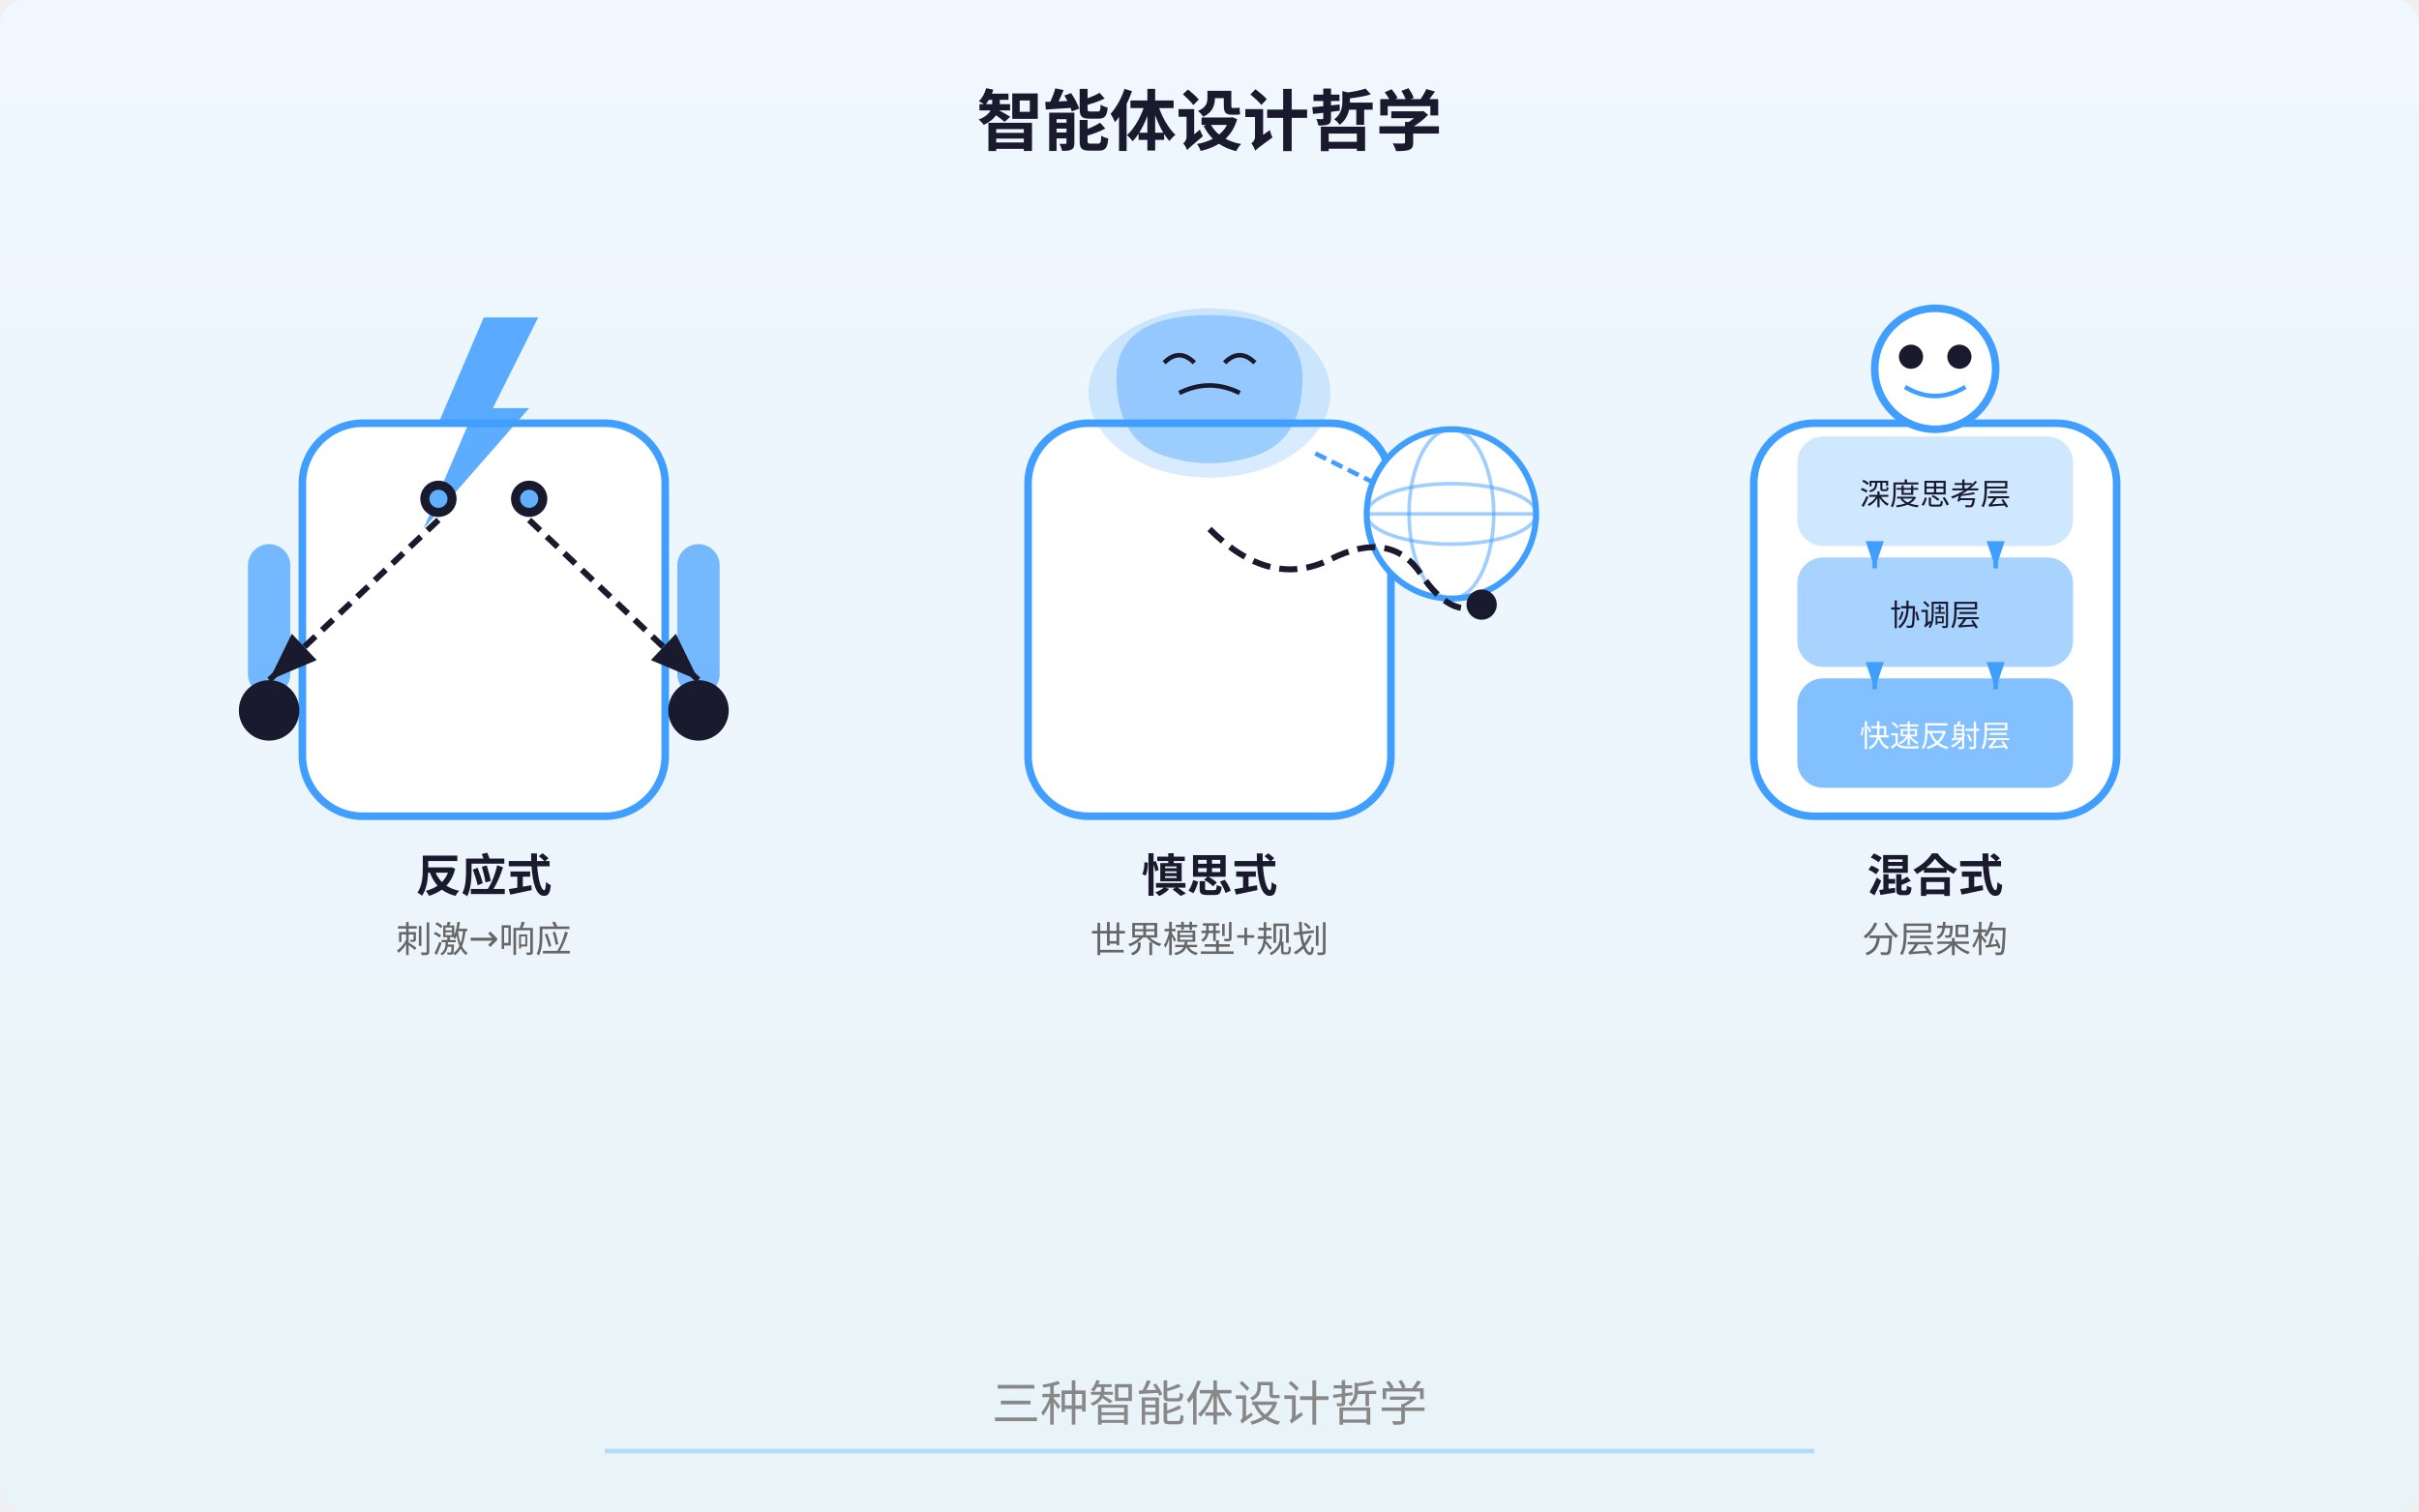
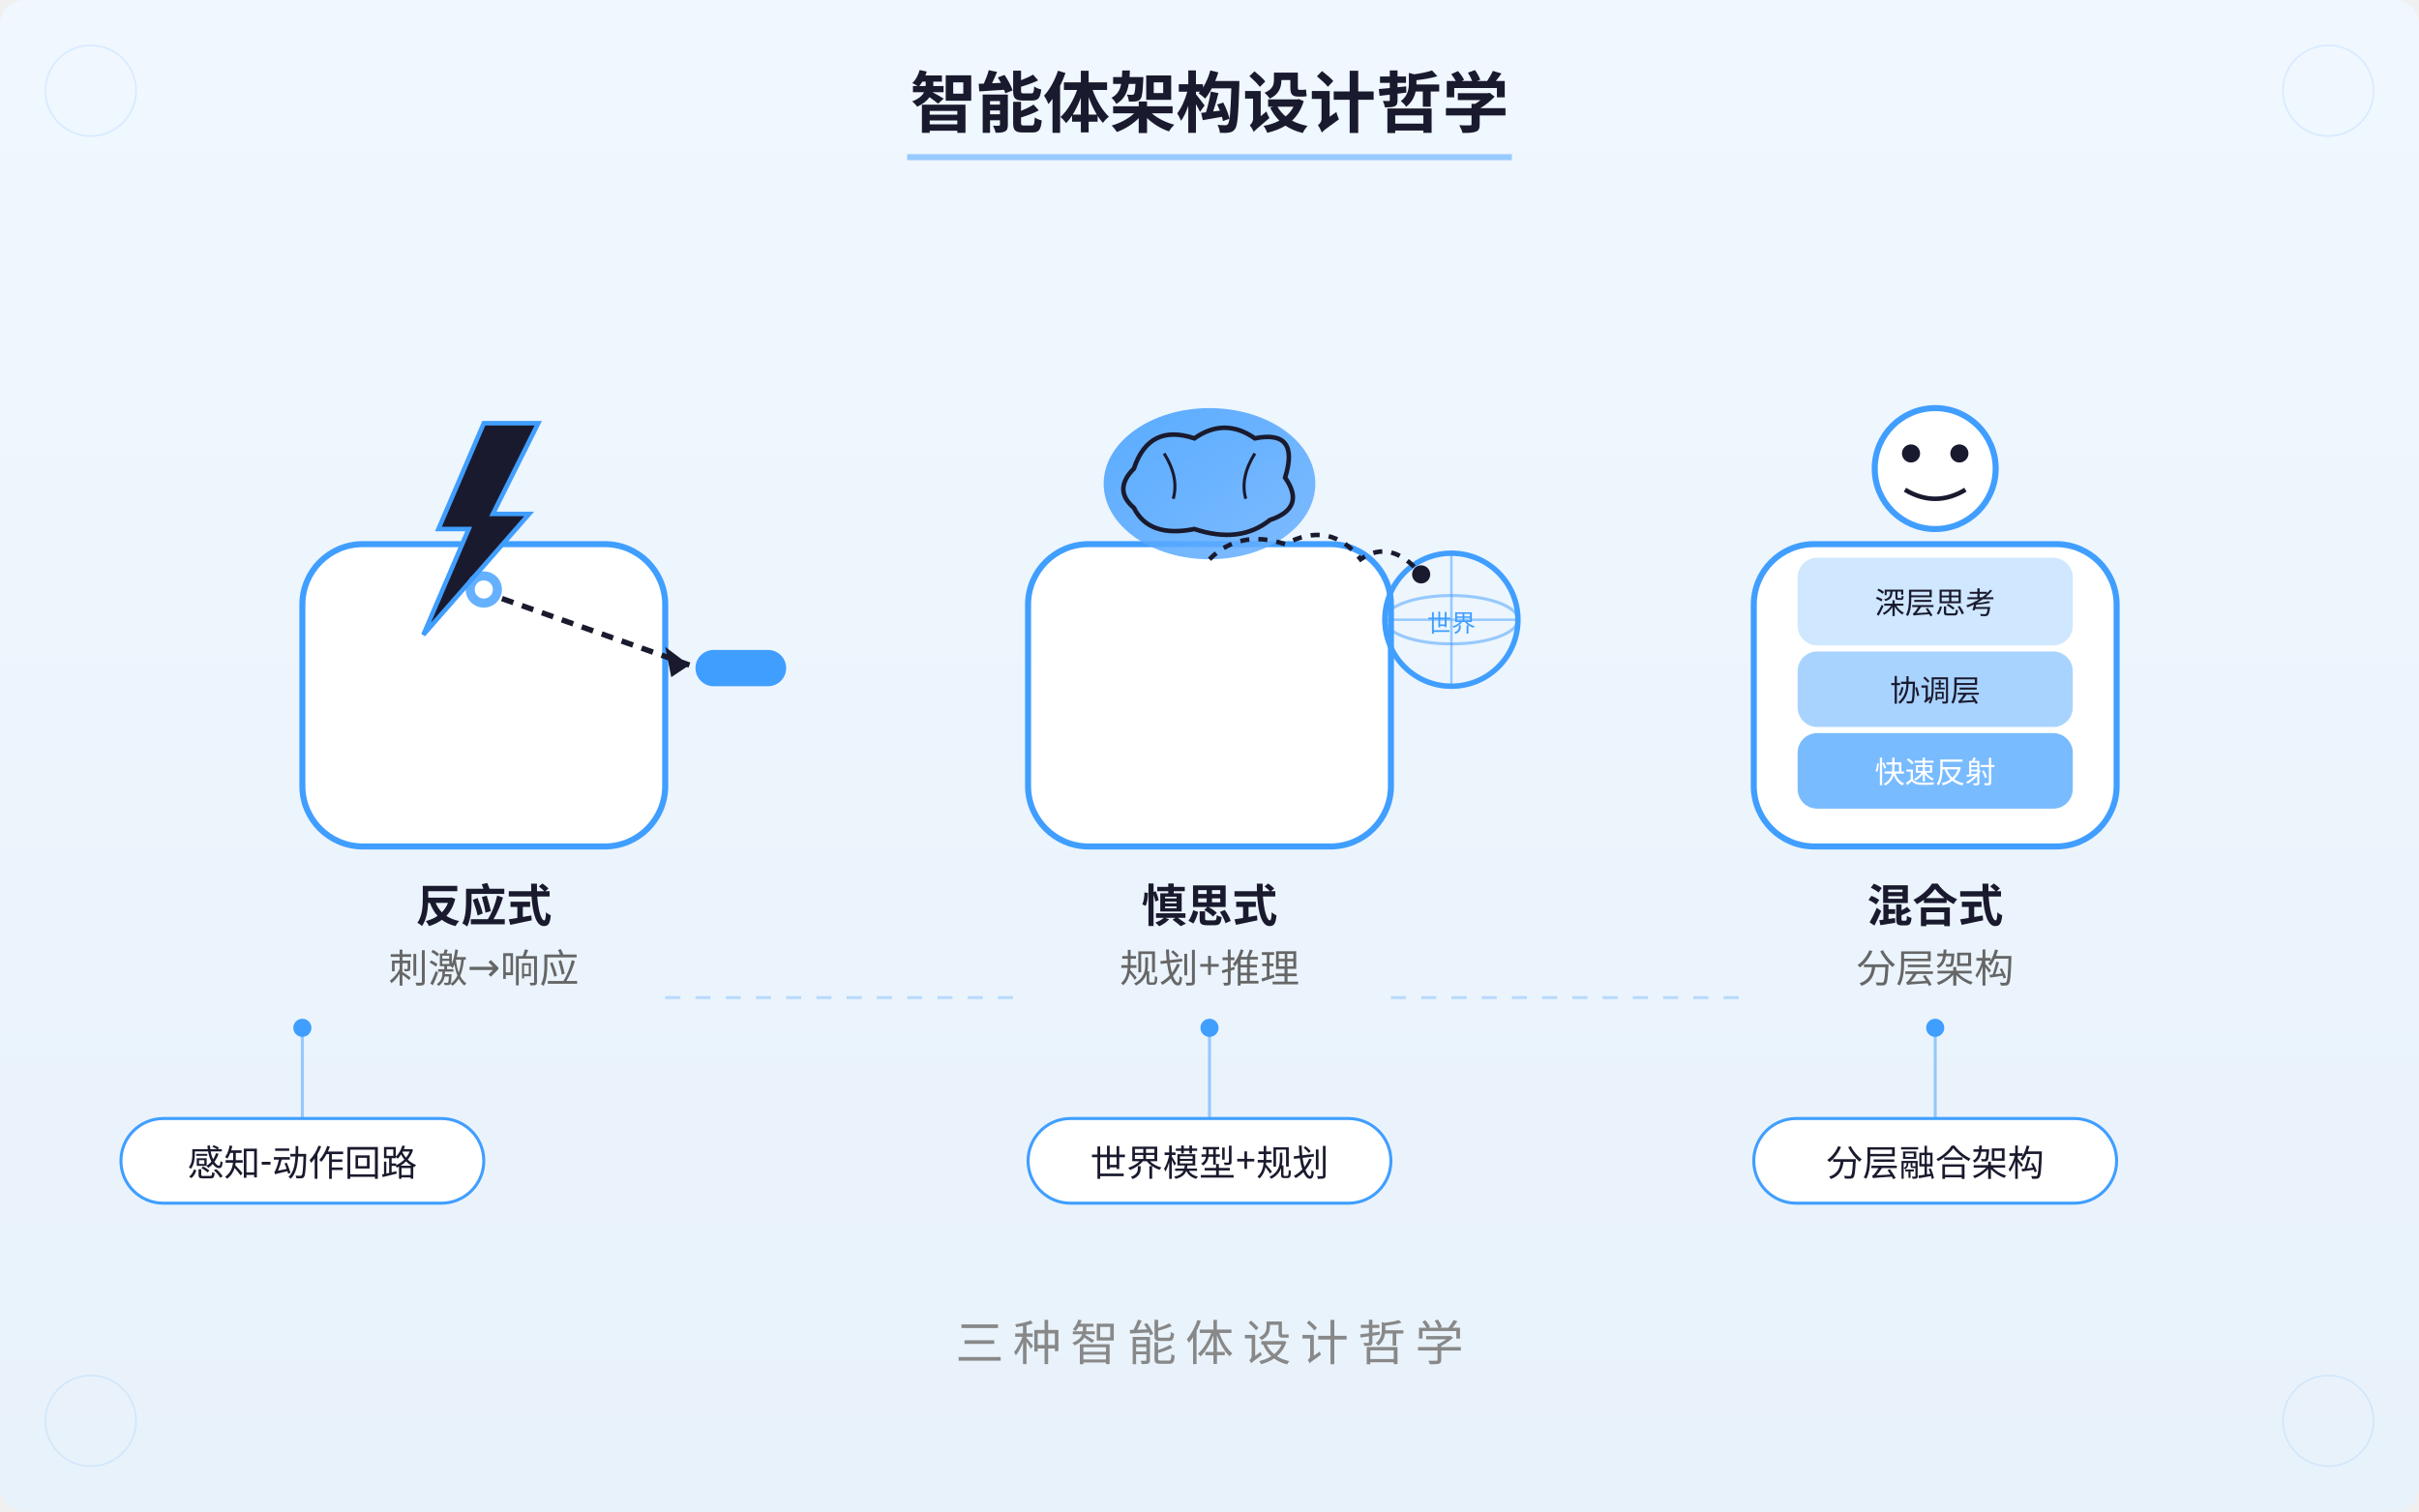
<svg xmlns="http://www.w3.org/2000/svg" viewBox="0 0 800 500" width="800" height="500">
  <defs>
    <linearGradient id="bgGrad" x1="0" y1="0" x2="0" y2="1">
      <stop offset="0%" stop-color="#f0f7ff" />
-       <stop offset="100%" stop-color="#e8f4f8" />
+       <stop offset="100%" stop-color="#e8f2fa" />
    </linearGradient>
-     <linearGradient id="blueGrad" x1="0" y1="0" x2="0" y2="1">
-       <stop offset="0%" stop-color="#60b0ff" />
-       <stop offset="100%" stop-color="#409EFF" />
+     <linearGradient id="blueGrad" x1="0" y1="0" x2="1" y2="1">
+       <stop offset="0%" stop-color="#409EFF" />
+       <stop offset="100%" stop-color="#2b7ed4" />
+     </linearGradient>
+     <linearGradient id="brainGrad" x1="0" y1="0" x2="1" y2="1">
+       <stop offset="0%" stop-color="#409EFF" />
+       <stop offset="100%" stop-color="#6ab0ff" />
    </linearGradient>
  </defs>
  <rect width="800" height="500" fill="url(#bgGrad)" rx="8" />
-   <text x="400" y="48" text-anchor="middle" font-family="'Microsoft YaHei', 'PingFang SC', sans-serif" font-size="22" font-weight="bold" fill="#1a1a2e">智能体设计哲学</text>
-   <g transform="translate(100, 100)">
-     <rect x="0" y="40" width="120" height="130" rx="20" fill="white" stroke="#409EFF" stroke-width="2.5" />
-     <polygon points="60,5 45,40 55,40 40,75 75,35 63,35 78,5" fill="#409EFF" opacity="0.85" />
-     <circle cx="45" cy="65" r="6" fill="#1a1a2e" />
-     <circle cx="75" cy="65" r="6" fill="#1a1a2e" />
-     <circle cx="45" cy="65" r="3" fill="#60b0ff" />
-     <circle cx="75" cy="65" r="3" fill="#60b0ff" />
-     <rect x="-18" y="80" width="14" height="50" rx="7" fill="#409EFF" opacity="0.7" />
-     <rect x="124" y="80" width="14" height="50" rx="7" fill="#409EFF" opacity="0.7" />
-     <circle cx="-11" cy="135" r="10" fill="#1a1a2e" />
-     <circle cx="131" cy="135" r="10" fill="#1a1a2e" />
-     <path d="M45,72 L-11,125" stroke="#1a1a2e" stroke-width="2" stroke-dasharray="5,3" marker-end="url(#arrowBlue)" />
-     <path d="M75,72 L131,125" stroke="#1a1a2e" stroke-width="2" stroke-dasharray="5,3" marker-end="url(#arrowBlue)" />
-     <text x="60" y="195" text-anchor="middle" font-family="'Microsoft YaHei', sans-serif" font-size="15" font-weight="bold" fill="#1a1a2e">反应式</text>
-     <text x="60" y="215" text-anchor="middle" font-family="'Microsoft YaHei', sans-serif" font-size="12" fill="#666">刺激→响应</text>
+   <text x="400" y="42" text-anchor="middle" font-family="sans-serif" font-size="22" font-weight="bold" fill="#1a1a2e">智能体架构设计哲学</text>
+   <line x1="300" y1="52" x2="500" y2="52" stroke="#409EFF" stroke-width="2" opacity="0.5" />
+   <g transform="translate(100, 130)">
+     <rect x="0" y="50" width="120" height="100" rx="20" fill="white" stroke="#409EFF" stroke-width="2" />
+     <polygon points="60,10 45,45 55,45 40,80 75,40 63,40 78,10" fill="#1a1a2e" stroke="#409EFF" stroke-width="1.5" />
+     <circle cx="60" cy="65" r="6" fill="#409EFF" opacity="0.8" />
+     <circle cx="60" cy="65" r="3" fill="white" />
+     <rect x="130" y="85" width="30" height="12" rx="6" fill="#409EFF" />
+     <line x1="66" y1="68" x2="128" y2="90" stroke="#1a1a2e" stroke-width="1.8" stroke-dasharray="4,3" />
+     <polygon points="128,90 120,84 122,94" fill="#1a1a2e" />
+     <text x="60" y="175" text-anchor="middle" font-family="sans-serif" font-size="15" font-weight="bold" fill="#1a1a2e">反应式</text>
+     <text x="60" y="195" text-anchor="middle" font-family="sans-serif" font-size="13" fill="#666">刺激→响应</text>
  </g>
-   <g transform="translate(340, 100)">
-     <rect x="0" y="40" width="120" height="130" rx="20" fill="white" stroke="#409EFF" stroke-width="2.5" />
-     <ellipse cx="60" cy="30" rx="40" ry="28" fill="#409EFF" opacity="0.2" />
-     <path d="M30,25 Q30,5 60,5 Q90,5 90,25 Q90,45 75,50 Q60,55 45,50 Q30,45 30,25Z" fill="#409EFF" opacity="0.4" stroke="#409EFF" stroke-width="1.5" />
-     <path d="M45,20 Q50,15 55,20" stroke="#1a1a2e" stroke-width="1.5" fill="none" />
-     <path d="M65,20 Q70,15 75,20" stroke="#1a1a2e" stroke-width="1.5" fill="none" />
-     <path d="M50,30 Q60,25 70,30" stroke="#1a1a2e" stroke-width="1.5" fill="none" />
-     <circle cx="140" cy="70" r="28" fill="white" stroke="#409EFF" stroke-width="2" />
-     <ellipse cx="140" cy="70" rx="14" ry="28" fill="none" stroke="#409EFF" stroke-width="1.2" opacity="0.5" />
-     <ellipse cx="140" cy="70" rx="28" ry="10" fill="none" stroke="#409EFF" stroke-width="1.2" opacity="0.5" />
-     <line x1="112" y1="70" x2="168" y2="70" stroke="#409EFF" stroke-width="1.2" opacity="0.5" />
-     <path d="M60,75 Q80,95 100,85 Q120,75 130,90 Q140,105 150,100" stroke="#1a1a2e" stroke-width="2" fill="none" stroke-dasharray="6,3" />
-     <circle cx="150" cy="100" r="5" fill="#1a1a2e" />
-     <line x1="95" y1="50" x2="115" y2="60" stroke="#409EFF" stroke-width="1.5" stroke-dasharray="4,2" />
-     <text x="60" y="195" text-anchor="middle" font-family="'Microsoft YaHei', sans-serif" font-size="15" font-weight="bold" fill="#1a1a2e">慎思式</text>
-     <text x="60" y="215" text-anchor="middle" font-family="'Microsoft YaHei', sans-serif" font-size="12" fill="#666">世界模型+规划</text>
+   <g transform="translate(340, 130)">
+     <rect x="0" y="50" width="120" height="100" rx="20" fill="white" stroke="#409EFF" stroke-width="2" />
+     <ellipse cx="60" cy="30" rx="35" ry="25" fill="url(#brainGrad)" opacity="0.85" />
+     <path d="M35,25 Q40,10 55,15 Q65,8 75,15 Q90,12 85,28 Q92,38 80,42 Q70,50 55,45 Q40,48 35,38 Q28,32 35,25Z" fill="none" stroke="#1a1a2e" stroke-width="1.5" />
+     <path d="M45,20 Q50,28 48,35" stroke="#1a1a2e" stroke-width="1" fill="none" />
+     <path d="M75,20 Q70,28 72,35" stroke="#1a1a2e" stroke-width="1" fill="none" />
+     <circle cx="140" cy="75" r="22" fill="none" stroke="#409EFF" stroke-width="1.8" />
+     <ellipse cx="140" cy="75" rx="22" ry="8" fill="none" stroke="#409EFF" stroke-width="1" opacity="0.5" />
+     <line x1="118" y1="75" x2="162" y2="75" stroke="#409EFF" stroke-width="0.8" opacity="0.5" />
+     <line x1="140" y1="53" x2="140" y2="97" stroke="#409EFF" stroke-width="0.8" opacity="0.5" />
+     <text x="140" y="79" text-anchor="middle" font-family="sans-serif" font-size="8" fill="#409EFF">世界</text>
+     <path d="M60,55 Q70,45 85,50 Q100,42 110,55 Q120,48 130,60" stroke="#1a1a2e" stroke-width="1.5" fill="none" stroke-dasharray="3,3" />
+     <circle cx="130" cy="60" r="3" fill="#1a1a2e" />
+     <text x="60" y="175" text-anchor="middle" font-family="sans-serif" font-size="15" font-weight="bold" fill="#1a1a2e">慎思式</text>
+     <text x="60" y="195" text-anchor="middle" font-family="sans-serif" font-size="13" fill="#666">规划+推理</text>
  </g>
-   <g transform="translate(580, 100)">
-     <rect x="0" y="40" width="120" height="130" rx="20" fill="white" stroke="#409EFF" stroke-width="2.5" />
-     <rect x="15" y="45" width="90" height="35" rx="8" fill="#409EFF" opacity="0.25" stroke="#409EFF" stroke-width="1.2" />
-     <rect x="15" y="85" width="90" height="35" rx="8" fill="#409EFF" opacity="0.45" stroke="#409EFF" stroke-width="1.2" />
-     <rect x="15" y="125" width="90" height="35" rx="8" fill="#409EFF" opacity="0.65" stroke="#409EFF" stroke-width="1.2" />
-     <text x="60" y="67" text-anchor="middle" font-family="'Microsoft YaHei', sans-serif" font-size="10" fill="#1a1a2e">深度思考层</text>
-     <text x="60" y="107" text-anchor="middle" font-family="'Microsoft YaHei', sans-serif" font-size="10" fill="#1a1a2e">协调层</text>
-     <text x="60" y="147" text-anchor="middle" font-family="'Microsoft YaHei', sans-serif" font-size="10" fill="white">快速反射层</text>
-     <circle cx="60" cy="22" r="20" fill="white" stroke="#409EFF" stroke-width="2.5" />
-     <circle cx="52" cy="18" r="4" fill="#1a1a2e" />
-     <circle cx="68" cy="18" r="4" fill="#1a1a2e" />
-     <path d="M50,28 Q60,34 70,28" stroke="#409EFF" stroke-width="1.5" fill="none" />
-     <path d="M40,82 L40,88" stroke="#409EFF" stroke-width="1.5" marker-end="url(#arrowSmall)" />
-     <path d="M80,82 L80,88" stroke="#409EFF" stroke-width="1.5" marker-end="url(#arrowSmall)" />
-     <path d="M40,122 L40,128" stroke="#409EFF" stroke-width="1.5" marker-end="url(#arrowSmall)" />
-     <path d="M80,122 L80,128" stroke="#409EFF" stroke-width="1.5" marker-end="url(#arrowSmall)" />
-     <text x="60" y="195" text-anchor="middle" font-family="'Microsoft YaHei', sans-serif" font-size="15" font-weight="bold" fill="#1a1a2e">混合式</text>
-     <text x="60" y="215" text-anchor="middle" font-family="'Microsoft YaHei', sans-serif" font-size="12" fill="#666">分层架构</text>
+   <g transform="translate(580, 130)">
+     <rect x="0" y="50" width="120" height="100" rx="20" fill="white" stroke="#409EFF" stroke-width="2" />
+     <rect x="15" y="55" width="90" height="28" rx="6" fill="#409EFF" opacity="0.25" stroke="#409EFF" stroke-width="1" />
+     <text x="60" y="73" text-anchor="middle" font-family="sans-serif" font-size="10" fill="#1a1a2e">深层思考</text>
+     <rect x="15" y="86" width="90" height="24" rx="6" fill="#409EFF" opacity="0.45" stroke="#409EFF" stroke-width="1" />
+     <text x="60" y="102" text-anchor="middle" font-family="sans-serif" font-size="10" fill="#1a1a2e">协调层</text>
+     <rect x="15" y="113" width="90" height="24" rx="6" fill="#409EFF" opacity="0.7" stroke="#409EFF" stroke-width="1" />
+     <text x="60" y="129" text-anchor="middle" font-family="sans-serif" font-size="10" fill="white">快速反射</text>
+     <circle cx="60" cy="25" r="20" fill="white" stroke="#409EFF" stroke-width="2" />
+     <circle cx="52" cy="20" r="3" fill="#1a1a2e" />
+     <circle cx="68" cy="20" r="3" fill="#1a1a2e" />
+     <path d="M50,32 Q60,38 70,32" stroke="#1a1a2e" stroke-width="1.5" fill="none" />
+     <text x="60" y="175" text-anchor="middle" font-family="sans-serif" font-size="15" font-weight="bold" fill="#1a1a2e">混合式</text>
+     <text x="60" y="195" text-anchor="middle" font-family="sans-serif" font-size="13" fill="#666">分层架构</text>
  </g>
-   <defs>
-     <marker id="arrowBlue" markerWidth="8" markerHeight="6" refX="8" refY="3" orient="auto">
-       <polygon points="0,0 8,3 0,6" fill="#1a1a2e" />
-     </marker>
-     <marker id="arrowSmall" markerWidth="6" markerHeight="4" refX="6" refY="2" orient="auto">
-       <polygon points="0,0 6,2 0,4" fill="#409EFF" />
-     </marker>
-   </defs>
-   <text x="400" y="470" text-anchor="middle" font-family="'Microsoft YaHei', 'PingFang SC', sans-serif" font-size="16" fill="#888">三种智能体设计哲学</text>
-   <line x1="200" y1="480" x2="600" y2="480" stroke="#409EFF" stroke-width="1.5" opacity="0.3" />
+   <g transform="translate(0, 0)">
+     <line x1="220" y1="330" x2="340" y2="330" stroke="#409EFF" stroke-width="1" opacity="0.3" stroke-dasharray="5,5" />
+     <line x1="460" y1="330" x2="580" y2="330" stroke="#409EFF" stroke-width="1" opacity="0.3" stroke-dasharray="5,5" />
+   </g>
+   <g transform="translate(0, 0)">
+     <line x1="100" y1="340" x2="100" y2="370" stroke="#409EFF" stroke-width="1" opacity="0.5" />
+     <circle cx="100" cy="340" r="3" fill="#409EFF" />
+     <rect x="40" y="370" width="120" height="28" rx="14" fill="white" stroke="#409EFF" stroke-width="1" />
+     <text x="100" y="389" text-anchor="middle" font-family="sans-serif" font-size="12" fill="#1a1a2e">感知-动作回路</text>
+     <line x1="400" y1="340" x2="400" y2="370" stroke="#409EFF" stroke-width="1" opacity="0.5" />
+     <circle cx="400" cy="340" r="3" fill="#409EFF" />
+     <rect x="340" y="370" width="120" height="28" rx="14" fill="white" stroke="#409EFF" stroke-width="1" />
+     <text x="400" y="389" text-anchor="middle" font-family="sans-serif" font-size="12" fill="#1a1a2e">世界模型+规划</text>
+     <line x1="640" y1="340" x2="640" y2="370" stroke="#409EFF" stroke-width="1" opacity="0.5" />
+     <circle cx="640" cy="340" r="3" fill="#409EFF" />
+     <rect x="580" y="370" width="120" height="28" rx="14" fill="white" stroke="#409EFF" stroke-width="1" />
+     <text x="640" y="389" text-anchor="middle" font-family="sans-serif" font-size="12" fill="#1a1a2e">分层融合架构</text>
+   </g>
+   <text x="400" y="450" text-anchor="middle" font-family="sans-serif" font-size="16" fill="#888" letter-spacing="3">三种智能体设计哲学</text>
+   <circle cx="30" cy="30" r="15" fill="none" stroke="#409EFF" stroke-width="0.5" opacity="0.15" />
+   <circle cx="770" cy="30" r="15" fill="none" stroke="#409EFF" stroke-width="0.5" opacity="0.15" />
+   <circle cx="30" cy="470" r="15" fill="none" stroke="#409EFF" stroke-width="0.5" opacity="0.15" />
+   <circle cx="770" cy="470" r="15" fill="none" stroke="#409EFF" stroke-width="0.5" opacity="0.15" />
</svg>
